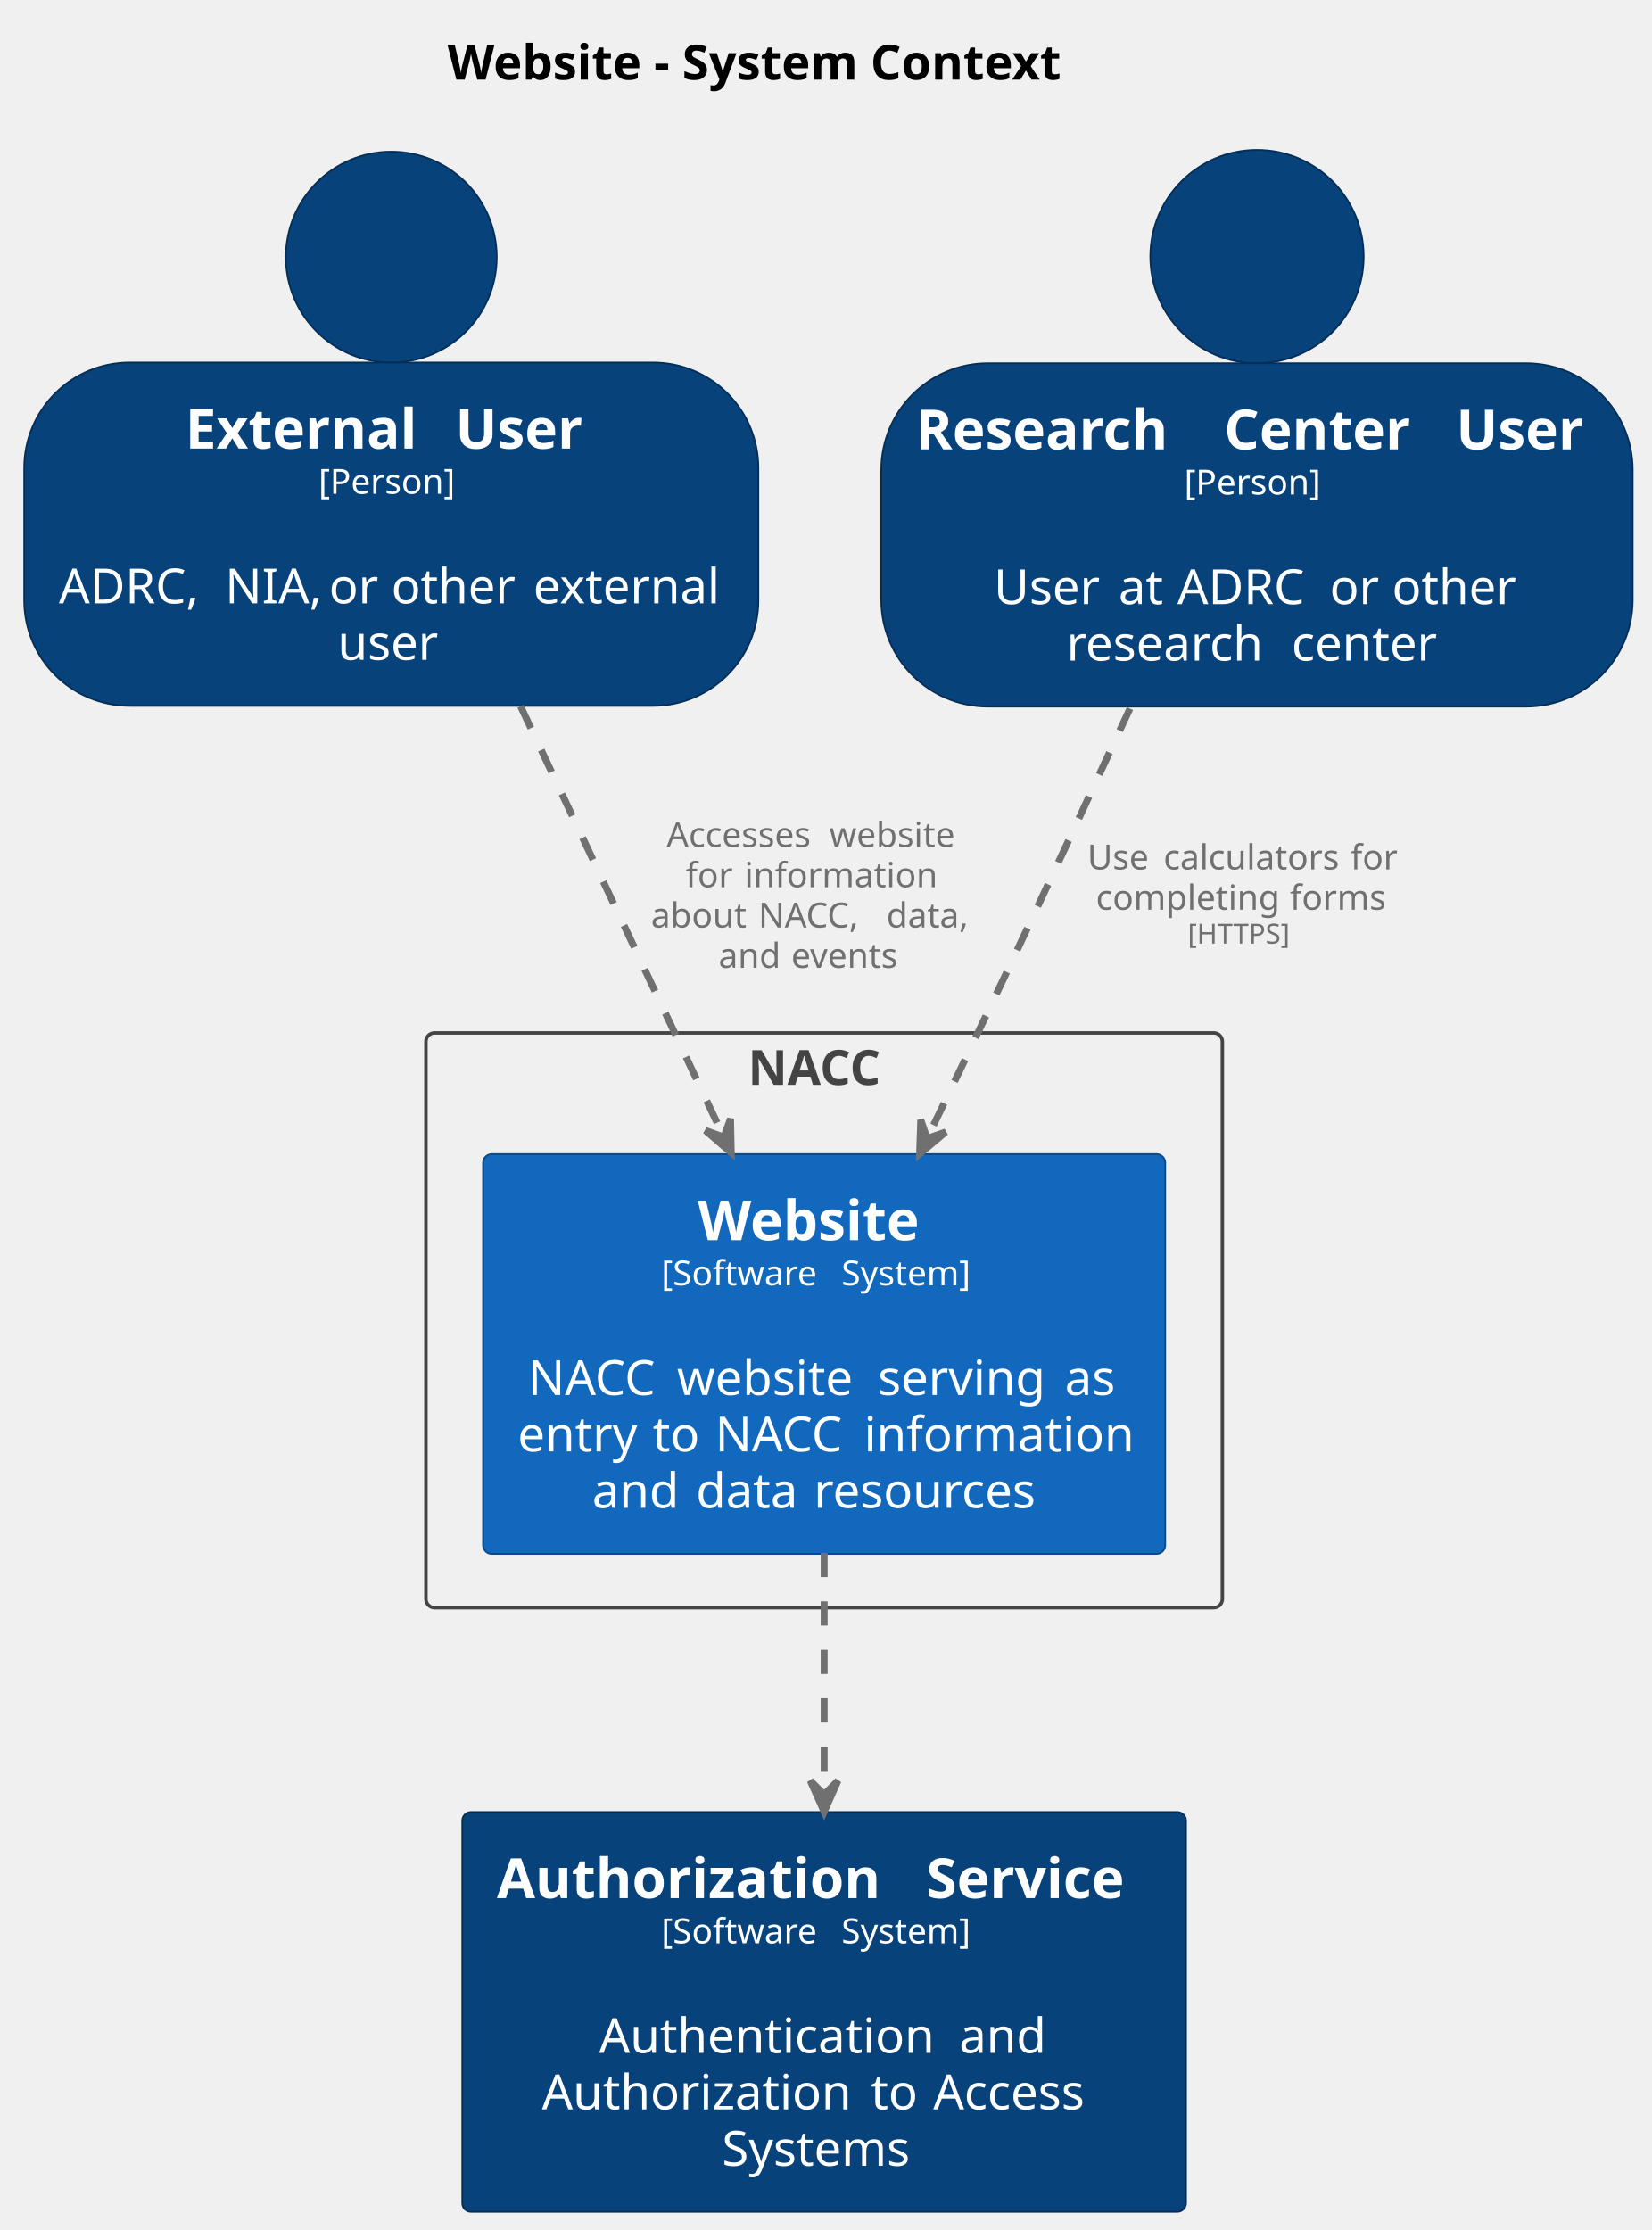
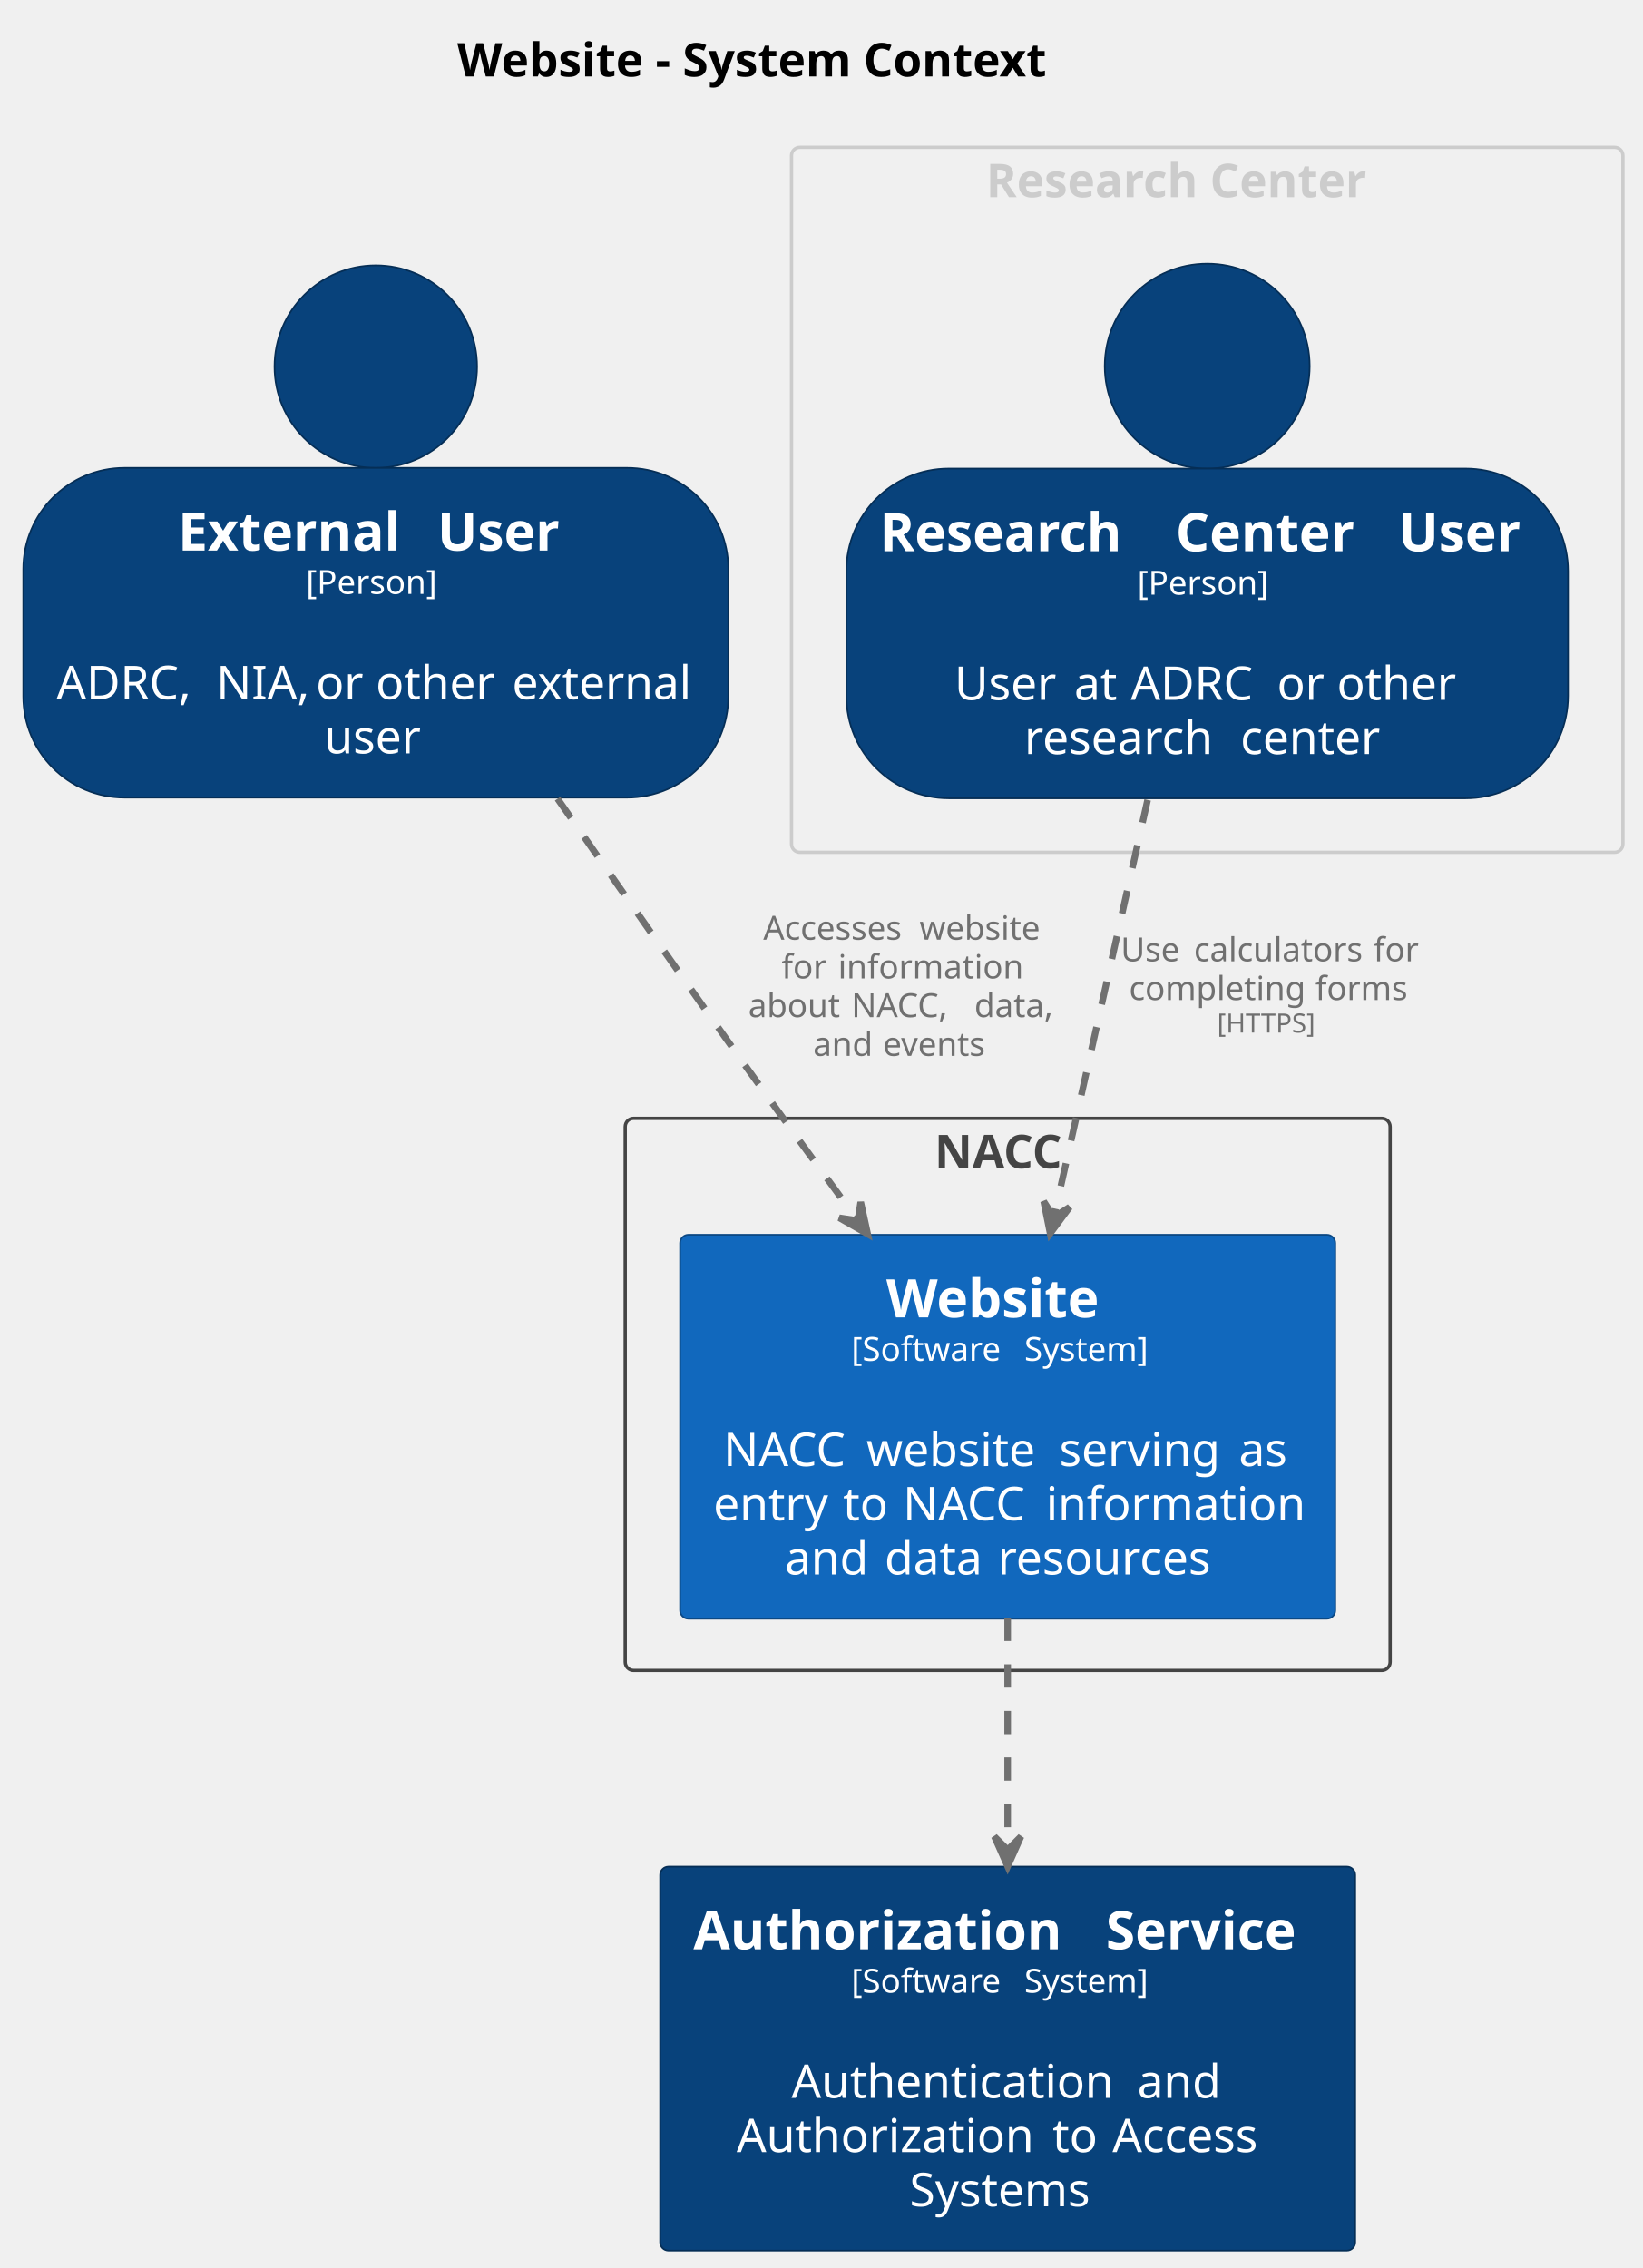
- <svg xmlns="http://www.w3.org/2000/svg" contentStyleType="text/css" height="644px" preserveAspectRatio="none" style="width:477px;height:644px;background:#FFFFFF;" version="1.1" viewBox="0 0 477 644" width="477px" zoomAndPan="magnify">
+ <svg xmlns="http://www.w3.org/2000/svg" contentStyleType="text/css" height="682px" preserveAspectRatio="none" style="width:494px;height:682px;background:#FFFFFF;" version="1.1" viewBox="0 0 494 682" width="494px" zoomAndPan="magnify">
  <defs />
  <g>
-     <text fill="#000000" font-family="sans-serif" font-size="14" font-weight="bold" lengthAdjust="spacing" textLength="205" x="129.25" y="22.995">Website - System Context</text>
+     <text fill="#000000" font-family="sans-serif" font-size="14" font-weight="bold" lengthAdjust="spacing" textLength="205" x="137.5" y="22.995">Website - System Context</text>
    <g id="cluster_NACC">
-       <rect fill="none" height="166" rx="2.5" ry="2.5" style="stroke:#444444;stroke-width:1.0;" width="230" x="123" y="298.297" />
-       <text fill="#444444" font-family="sans-serif" font-size="14" font-weight="bold" lengthAdjust="spacing" textLength="44" x="216" y="313.292">NACC</text>
+       <rect fill="none" height="166" rx="2.5" ry="2.5" style="stroke:#444444;stroke-width:1.0;" width="230" x="188" y="336.297" />
+       <text fill="#444444" font-family="sans-serif" font-size="14" font-weight="bold" lengthAdjust="spacing" textLength="44" x="281" y="351.292">NACC</text>
+     </g>
+     <g id="cluster_Research Center">
+       <rect fill="none" height="212" rx="2.5" ry="2.5" style="stroke:#CCCCCC;stroke-width:1.0;" width="250" x="238" y="44.297" />
+       <text fill="#CCCCCC" font-family="sans-serif" font-size="14" font-weight="bold" lengthAdjust="spacing" textLength="133" x="296.5" y="59.292">Research Center</text>
    </g>
    <g id="elem_Website">
-       <rect fill="#1168BD" height="115.453" rx="2.5" ry="2.5" style="stroke:#0B4884;stroke-width:0.5;" width="197" x="139.5" y="333.297" />
-       <text fill="#FFFFFF" font-family="sans-serif" font-size="16" font-weight="bold" lengthAdjust="spacing" textLength="73" x="201.5" y="358.148">Website</text>
-       <text fill="#FFFFFF" font-family="sans-serif" font-size="10" lengthAdjust="spacing" textLength="49" x="191" y="371.204">[Software</text>
-       <text fill="#FFFFFF" font-family="sans-serif" font-size="10" lengthAdjust="spacing" textLength="3" x="240" y="371.204"> </text>
-       <text fill="#FFFFFF" font-family="sans-serif" font-size="10" lengthAdjust="spacing" textLength="42" x="243" y="371.204">System]</text>
-       <text fill="#FFFFFF" font-family="sans-serif" font-size="14" lengthAdjust="spacing" textLength="4" x="236" y="386.558"> </text>
-       <text fill="#FFFFFF" font-family="sans-serif" font-size="14" lengthAdjust="spacing" textLength="39" x="152.5" y="402.854">NACC</text>
-       <text fill="#FFFFFF" font-family="sans-serif" font-size="14" lengthAdjust="spacing" textLength="4" x="191.5" y="402.854"> </text>
-       <text fill="#FFFFFF" font-family="sans-serif" font-size="14" lengthAdjust="spacing" textLength="54" x="195.5" y="402.854">website</text>
-       <text fill="#FFFFFF" font-family="sans-serif" font-size="14" lengthAdjust="spacing" textLength="4" x="249.5" y="402.854"> </text>
-       <text fill="#FFFFFF" font-family="sans-serif" font-size="14" lengthAdjust="spacing" textLength="50" x="253.5" y="402.854">serving</text>
-       <text fill="#FFFFFF" font-family="sans-serif" font-size="14" lengthAdjust="spacing" textLength="4" x="303.5" y="402.854"> </text>
-       <text fill="#FFFFFF" font-family="sans-serif" font-size="14" lengthAdjust="spacing" textLength="16" x="307.5" y="402.854">as</text>
-       <text fill="#FFFFFF" font-family="sans-serif" font-size="14" lengthAdjust="spacing" textLength="35" x="149.5" y="419.151">entry</text>
-       <text fill="#FFFFFF" font-family="sans-serif" font-size="14" lengthAdjust="spacing" textLength="4" x="184.5" y="419.151"> </text>
-       <text fill="#FFFFFF" font-family="sans-serif" font-size="14" lengthAdjust="spacing" textLength="14" x="188.5" y="419.151">to</text>
-       <text fill="#FFFFFF" font-family="sans-serif" font-size="14" lengthAdjust="spacing" textLength="4" x="202.5" y="419.151"> </text>
-       <text fill="#FFFFFF" font-family="sans-serif" font-size="14" lengthAdjust="spacing" textLength="39" x="206.5" y="419.151">NACC</text>
-       <text fill="#FFFFFF" font-family="sans-serif" font-size="14" lengthAdjust="spacing" textLength="4" x="245.5" y="419.151"> </text>
-       <text fill="#FFFFFF" font-family="sans-serif" font-size="14" lengthAdjust="spacing" textLength="77" x="249.5" y="419.151">information</text>
-       <text fill="#FFFFFF" font-family="sans-serif" font-size="14" lengthAdjust="spacing" textLength="26" x="171" y="435.448">and</text>
-       <text fill="#FFFFFF" font-family="sans-serif" font-size="14" lengthAdjust="spacing" textLength="4" x="197" y="435.448"> </text>
-       <text fill="#FFFFFF" font-family="sans-serif" font-size="14" lengthAdjust="spacing" textLength="30" x="201" y="435.448">data</text>
-       <text fill="#FFFFFF" font-family="sans-serif" font-size="14" lengthAdjust="spacing" textLength="4" x="231" y="435.448"> </text>
-       <text fill="#FFFFFF" font-family="sans-serif" font-size="14" lengthAdjust="spacing" textLength="70" x="235" y="435.448">resources</text>
+       <rect fill="#1168BD" height="115.453" rx="2.5" ry="2.5" style="stroke:#0B4884;stroke-width:0.5;" width="197" x="204.5" y="371.297" />
+       <text fill="#FFFFFF" font-family="sans-serif" font-size="16" font-weight="bold" lengthAdjust="spacing" textLength="73" x="266.5" y="396.148">Website</text>
+       <text fill="#FFFFFF" font-family="sans-serif" font-size="10" lengthAdjust="spacing" textLength="49" x="256" y="409.204">[Software</text>
+       <text fill="#FFFFFF" font-family="sans-serif" font-size="10" lengthAdjust="spacing" textLength="3" x="305" y="409.204"> </text>
+       <text fill="#FFFFFF" font-family="sans-serif" font-size="10" lengthAdjust="spacing" textLength="42" x="308" y="409.204">System]</text>
+       <text fill="#FFFFFF" font-family="sans-serif" font-size="14" lengthAdjust="spacing" textLength="4" x="301" y="424.558"> </text>
+       <text fill="#FFFFFF" font-family="sans-serif" font-size="14" lengthAdjust="spacing" textLength="39" x="217.5" y="440.854">NACC</text>
+       <text fill="#FFFFFF" font-family="sans-serif" font-size="14" lengthAdjust="spacing" textLength="4" x="256.5" y="440.854"> </text>
+       <text fill="#FFFFFF" font-family="sans-serif" font-size="14" lengthAdjust="spacing" textLength="54" x="260.5" y="440.854">website</text>
+       <text fill="#FFFFFF" font-family="sans-serif" font-size="14" lengthAdjust="spacing" textLength="4" x="314.5" y="440.854"> </text>
+       <text fill="#FFFFFF" font-family="sans-serif" font-size="14" lengthAdjust="spacing" textLength="50" x="318.5" y="440.854">serving</text>
+       <text fill="#FFFFFF" font-family="sans-serif" font-size="14" lengthAdjust="spacing" textLength="4" x="368.5" y="440.854"> </text>
+       <text fill="#FFFFFF" font-family="sans-serif" font-size="14" lengthAdjust="spacing" textLength="16" x="372.5" y="440.854">as</text>
+       <text fill="#FFFFFF" font-family="sans-serif" font-size="14" lengthAdjust="spacing" textLength="35" x="214.5" y="457.151">entry</text>
+       <text fill="#FFFFFF" font-family="sans-serif" font-size="14" lengthAdjust="spacing" textLength="4" x="249.5" y="457.151"> </text>
+       <text fill="#FFFFFF" font-family="sans-serif" font-size="14" lengthAdjust="spacing" textLength="14" x="253.5" y="457.151">to</text>
+       <text fill="#FFFFFF" font-family="sans-serif" font-size="14" lengthAdjust="spacing" textLength="4" x="267.5" y="457.151"> </text>
+       <text fill="#FFFFFF" font-family="sans-serif" font-size="14" lengthAdjust="spacing" textLength="39" x="271.5" y="457.151">NACC</text>
+       <text fill="#FFFFFF" font-family="sans-serif" font-size="14" lengthAdjust="spacing" textLength="4" x="310.5" y="457.151"> </text>
+       <text fill="#FFFFFF" font-family="sans-serif" font-size="14" lengthAdjust="spacing" textLength="77" x="314.5" y="457.151">information</text>
+       <text fill="#FFFFFF" font-family="sans-serif" font-size="14" lengthAdjust="spacing" textLength="26" x="236" y="473.448">and</text>
+       <text fill="#FFFFFF" font-family="sans-serif" font-size="14" lengthAdjust="spacing" textLength="4" x="262" y="473.448"> </text>
+       <text fill="#FFFFFF" font-family="sans-serif" font-size="14" lengthAdjust="spacing" textLength="30" x="266" y="473.448">data</text>
+       <text fill="#FFFFFF" font-family="sans-serif" font-size="14" lengthAdjust="spacing" textLength="4" x="296" y="473.448"> </text>
+       <text fill="#FFFFFF" font-family="sans-serif" font-size="14" lengthAdjust="spacing" textLength="70" x="300" y="473.448">resources</text>
+     </g>
+     <g id="elem_ResearchCenterUser">
+       <ellipse cx="363" cy="110.101" fill="#08427B" rx="30.804" ry="30.804" style="stroke:#052E56;stroke-width:0.5;" />
+       <rect fill="#08427B" height="99.156" rx="30.804" ry="30.804" style="stroke:#052E56;stroke-width:0.5;" width="217" x="254.5" y="140.905" />
+       <text fill="#FFFFFF" font-family="sans-serif" font-size="16" font-weight="bold" lengthAdjust="spacing" textLength="83" x="264.5" y="165.757">Research</text>
+       <text fill="#FFFFFF" font-family="sans-serif" font-size="16" font-weight="bold" lengthAdjust="spacing" textLength="6" x="347.5" y="165.757"> </text>
+       <text fill="#FFFFFF" font-family="sans-serif" font-size="16" font-weight="bold" lengthAdjust="spacing" textLength="61" x="353.5" y="165.757">Center</text>
+       <text fill="#FFFFFF" font-family="sans-serif" font-size="16" font-weight="bold" lengthAdjust="spacing" textLength="6" x="414.5" y="165.757"> </text>
+       <text fill="#FFFFFF" font-family="sans-serif" font-size="16" font-weight="bold" lengthAdjust="spacing" textLength="41" x="420.5" y="165.757">User</text>
+       <text fill="#FFFFFF" font-family="sans-serif" font-size="10" lengthAdjust="spacing" textLength="42" x="342" y="178.812">[Person]</text>
+       <text fill="#FFFFFF" font-family="sans-serif" font-size="14" lengthAdjust="spacing" textLength="4" x="361" y="194.166"> </text>
+       <text fill="#FFFFFF" font-family="sans-serif" font-size="14" lengthAdjust="spacing" textLength="32" x="287" y="210.463">User</text>
+       <text fill="#FFFFFF" font-family="sans-serif" font-size="14" lengthAdjust="spacing" textLength="4" x="319" y="210.463"> </text>
+       <text fill="#FFFFFF" font-family="sans-serif" font-size="14" lengthAdjust="spacing" textLength="13" x="323" y="210.463">at</text>
+       <text fill="#FFFFFF" font-family="sans-serif" font-size="14" lengthAdjust="spacing" textLength="4" x="336" y="210.463"> </text>
+       <text fill="#FFFFFF" font-family="sans-serif" font-size="14" lengthAdjust="spacing" textLength="40" x="340" y="210.463">ADRC</text>
+       <text fill="#FFFFFF" font-family="sans-serif" font-size="14" lengthAdjust="spacing" textLength="4" x="380" y="210.463"> </text>
+       <text fill="#FFFFFF" font-family="sans-serif" font-size="14" lengthAdjust="spacing" textLength="14" x="384" y="210.463">or</text>
+       <text fill="#FFFFFF" font-family="sans-serif" font-size="14" lengthAdjust="spacing" textLength="4" x="398" y="210.463"> </text>
+       <text fill="#FFFFFF" font-family="sans-serif" font-size="14" lengthAdjust="spacing" textLength="37" x="402" y="210.463">other</text>
+       <text fill="#FFFFFF" font-family="sans-serif" font-size="14" lengthAdjust="spacing" textLength="61" x="308" y="226.76">research</text>
+       <text fill="#FFFFFF" font-family="sans-serif" font-size="14" lengthAdjust="spacing" textLength="4" x="369" y="226.76"> </text>
+       <text fill="#FFFFFF" font-family="sans-serif" font-size="14" lengthAdjust="spacing" textLength="45" x="373" y="226.76">center</text>
    </g>
    <g id="elem_AuthorizationService">
-       <rect fill="#08427B" height="115.453" rx="2.5" ry="2.5" style="stroke:#052E56;stroke-width:0.5;" width="209" x="133.5" y="523.297" />
-       <text fill="#FFFFFF" font-family="sans-serif" font-size="16" font-weight="bold" lengthAdjust="spacing" textLength="118" x="143.5" y="548.148">Authorization</text>
-       <text fill="#FFFFFF" font-family="sans-serif" font-size="16" font-weight="bold" lengthAdjust="spacing" textLength="6" x="261.5" y="548.148"> </text>
-       <text fill="#FFFFFF" font-family="sans-serif" font-size="16" font-weight="bold" lengthAdjust="spacing" textLength="65" x="267.5" y="548.148">Service</text>
-       <text fill="#FFFFFF" font-family="sans-serif" font-size="10" lengthAdjust="spacing" textLength="49" x="191" y="561.204">[Software</text>
-       <text fill="#FFFFFF" font-family="sans-serif" font-size="10" lengthAdjust="spacing" textLength="3" x="240" y="561.204"> </text>
-       <text fill="#FFFFFF" font-family="sans-serif" font-size="10" lengthAdjust="spacing" textLength="42" x="243" y="561.204">System]</text>
-       <text fill="#FFFFFF" font-family="sans-serif" font-size="14" lengthAdjust="spacing" textLength="4" x="236" y="576.558"> </text>
-       <text fill="#FFFFFF" font-family="sans-serif" font-size="14" lengthAdjust="spacing" textLength="100" x="173" y="592.855">Authentication</text>
-       <text fill="#FFFFFF" font-family="sans-serif" font-size="14" lengthAdjust="spacing" textLength="4" x="273" y="592.855"> </text>
-       <text fill="#FFFFFF" font-family="sans-serif" font-size="14" lengthAdjust="spacing" textLength="26" x="277" y="592.855">and</text>
-       <text fill="#FFFFFF" font-family="sans-serif" font-size="14" lengthAdjust="spacing" textLength="91" x="156.5" y="609.151">Authorization</text>
-       <text fill="#FFFFFF" font-family="sans-serif" font-size="14" lengthAdjust="spacing" textLength="4" x="247.5" y="609.151"> </text>
-       <text fill="#FFFFFF" font-family="sans-serif" font-size="14" lengthAdjust="spacing" textLength="14" x="251.5" y="609.151">to</text>
-       <text fill="#FFFFFF" font-family="sans-serif" font-size="14" lengthAdjust="spacing" textLength="4" x="265.5" y="609.151"> </text>
-       <text fill="#FFFFFF" font-family="sans-serif" font-size="14" lengthAdjust="spacing" textLength="50" x="269.5" y="609.151">Access</text>
-       <text fill="#FFFFFF" font-family="sans-serif" font-size="14" lengthAdjust="spacing" textLength="59" x="208.5" y="625.448">Systems</text>
+       <rect fill="#08427B" height="115.453" rx="2.5" ry="2.5" style="stroke:#052E56;stroke-width:0.5;" width="209" x="198.5" y="561.297" />
+       <text fill="#FFFFFF" font-family="sans-serif" font-size="16" font-weight="bold" lengthAdjust="spacing" textLength="118" x="208.5" y="586.148">Authorization</text>
+       <text fill="#FFFFFF" font-family="sans-serif" font-size="16" font-weight="bold" lengthAdjust="spacing" textLength="6" x="326.5" y="586.148"> </text>
+       <text fill="#FFFFFF" font-family="sans-serif" font-size="16" font-weight="bold" lengthAdjust="spacing" textLength="65" x="332.5" y="586.148">Service</text>
+       <text fill="#FFFFFF" font-family="sans-serif" font-size="10" lengthAdjust="spacing" textLength="49" x="256" y="599.204">[Software</text>
+       <text fill="#FFFFFF" font-family="sans-serif" font-size="10" lengthAdjust="spacing" textLength="3" x="305" y="599.204"> </text>
+       <text fill="#FFFFFF" font-family="sans-serif" font-size="10" lengthAdjust="spacing" textLength="42" x="308" y="599.204">System]</text>
+       <text fill="#FFFFFF" font-family="sans-serif" font-size="14" lengthAdjust="spacing" textLength="4" x="301" y="614.558"> </text>
+       <text fill="#FFFFFF" font-family="sans-serif" font-size="14" lengthAdjust="spacing" textLength="100" x="238" y="630.855">Authentication</text>
+       <text fill="#FFFFFF" font-family="sans-serif" font-size="14" lengthAdjust="spacing" textLength="4" x="338" y="630.855"> </text>
+       <text fill="#FFFFFF" font-family="sans-serif" font-size="14" lengthAdjust="spacing" textLength="26" x="342" y="630.855">and</text>
+       <text fill="#FFFFFF" font-family="sans-serif" font-size="14" lengthAdjust="spacing" textLength="91" x="221.5" y="647.151">Authorization</text>
+       <text fill="#FFFFFF" font-family="sans-serif" font-size="14" lengthAdjust="spacing" textLength="4" x="312.5" y="647.151"> </text>
+       <text fill="#FFFFFF" font-family="sans-serif" font-size="14" lengthAdjust="spacing" textLength="14" x="316.5" y="647.151">to</text>
+       <text fill="#FFFFFF" font-family="sans-serif" font-size="14" lengthAdjust="spacing" textLength="4" x="330.5" y="647.151"> </text>
+       <text fill="#FFFFFF" font-family="sans-serif" font-size="14" lengthAdjust="spacing" textLength="50" x="334.5" y="647.151">Access</text>
+       <text fill="#FFFFFF" font-family="sans-serif" font-size="14" lengthAdjust="spacing" textLength="59" x="273.5" y="663.448">Systems</text>
    </g>
    <g id="elem_ExternalUser">
-       <ellipse cx="113" cy="74.244" fill="#08427B" rx="30.447" ry="30.447" style="stroke:#052E56;stroke-width:0.5;" />
-       <rect fill="#08427B" height="99.156" rx="30.447" ry="30.447" style="stroke:#052E56;stroke-width:0.5;" width="212" x="7" y="104.691" />
-       <text fill="#FFFFFF" font-family="sans-serif" font-size="16" font-weight="bold" lengthAdjust="spacing" textLength="72" x="53.5" y="129.543">External</text>
-       <text fill="#FFFFFF" font-family="sans-serif" font-size="16" font-weight="bold" lengthAdjust="spacing" textLength="6" x="125.5" y="129.543"> </text>
-       <text fill="#FFFFFF" font-family="sans-serif" font-size="16" font-weight="bold" lengthAdjust="spacing" textLength="41" x="131.5" y="129.543">User</text>
-       <text fill="#FFFFFF" font-family="sans-serif" font-size="10" lengthAdjust="spacing" textLength="42" x="92" y="142.599">[Person]</text>
-       <text fill="#FFFFFF" font-family="sans-serif" font-size="14" lengthAdjust="spacing" textLength="4" x="111" y="157.952"> </text>
-       <text fill="#FFFFFF" font-family="sans-serif" font-size="14" lengthAdjust="spacing" textLength="44" x="17" y="174.249">ADRC,</text>
-       <text fill="#FFFFFF" font-family="sans-serif" font-size="14" lengthAdjust="spacing" textLength="4" x="61" y="174.249"> </text>
-       <text fill="#FFFFFF" font-family="sans-serif" font-size="14" lengthAdjust="spacing" textLength="26" x="65" y="174.249">NIA,</text>
-       <text fill="#FFFFFF" font-family="sans-serif" font-size="14" lengthAdjust="spacing" textLength="4" x="91" y="174.249"> </text>
-       <text fill="#FFFFFF" font-family="sans-serif" font-size="14" lengthAdjust="spacing" textLength="14" x="95" y="174.249">or</text>
-       <text fill="#FFFFFF" font-family="sans-serif" font-size="14" lengthAdjust="spacing" textLength="4" x="109" y="174.249"> </text>
-       <text fill="#FFFFFF" font-family="sans-serif" font-size="14" lengthAdjust="spacing" textLength="37" x="113" y="174.249">other</text>
-       <text fill="#FFFFFF" font-family="sans-serif" font-size="14" lengthAdjust="spacing" textLength="4" x="150" y="174.249"> </text>
-       <text fill="#FFFFFF" font-family="sans-serif" font-size="14" lengthAdjust="spacing" textLength="55" x="154" y="174.249">external</text>
-       <text fill="#FFFFFF" font-family="sans-serif" font-size="14" lengthAdjust="spacing" textLength="31" x="97.5" y="190.546">user</text>
-     </g>
-     <g id="elem_ResearchCenterUser">
-       <ellipse cx="363" cy="74.101" fill="#08427B" rx="30.804" ry="30.804" style="stroke:#052E56;stroke-width:0.5;" />
-       <rect fill="#08427B" height="99.156" rx="30.804" ry="30.804" style="stroke:#052E56;stroke-width:0.5;" width="217" x="254.5" y="104.905" />
-       <text fill="#FFFFFF" font-family="sans-serif" font-size="16" font-weight="bold" lengthAdjust="spacing" textLength="83" x="264.5" y="129.757">Research</text>
-       <text fill="#FFFFFF" font-family="sans-serif" font-size="16" font-weight="bold" lengthAdjust="spacing" textLength="6" x="347.5" y="129.757"> </text>
-       <text fill="#FFFFFF" font-family="sans-serif" font-size="16" font-weight="bold" lengthAdjust="spacing" textLength="61" x="353.5" y="129.757">Center</text>
-       <text fill="#FFFFFF" font-family="sans-serif" font-size="16" font-weight="bold" lengthAdjust="spacing" textLength="6" x="414.5" y="129.757"> </text>
-       <text fill="#FFFFFF" font-family="sans-serif" font-size="16" font-weight="bold" lengthAdjust="spacing" textLength="41" x="420.5" y="129.757">User</text>
-       <text fill="#FFFFFF" font-family="sans-serif" font-size="10" lengthAdjust="spacing" textLength="42" x="342" y="142.812">[Person]</text>
-       <text fill="#FFFFFF" font-family="sans-serif" font-size="14" lengthAdjust="spacing" textLength="4" x="361" y="158.166"> </text>
-       <text fill="#FFFFFF" font-family="sans-serif" font-size="14" lengthAdjust="spacing" textLength="32" x="287" y="174.463">User</text>
-       <text fill="#FFFFFF" font-family="sans-serif" font-size="14" lengthAdjust="spacing" textLength="4" x="319" y="174.463"> </text>
-       <text fill="#FFFFFF" font-family="sans-serif" font-size="14" lengthAdjust="spacing" textLength="13" x="323" y="174.463">at</text>
-       <text fill="#FFFFFF" font-family="sans-serif" font-size="14" lengthAdjust="spacing" textLength="4" x="336" y="174.463"> </text>
-       <text fill="#FFFFFF" font-family="sans-serif" font-size="14" lengthAdjust="spacing" textLength="40" x="340" y="174.463">ADRC</text>
-       <text fill="#FFFFFF" font-family="sans-serif" font-size="14" lengthAdjust="spacing" textLength="4" x="380" y="174.463"> </text>
-       <text fill="#FFFFFF" font-family="sans-serif" font-size="14" lengthAdjust="spacing" textLength="14" x="384" y="174.463">or</text>
-       <text fill="#FFFFFF" font-family="sans-serif" font-size="14" lengthAdjust="spacing" textLength="4" x="398" y="174.463"> </text>
-       <text fill="#FFFFFF" font-family="sans-serif" font-size="14" lengthAdjust="spacing" textLength="37" x="402" y="174.463">other</text>
-       <text fill="#FFFFFF" font-family="sans-serif" font-size="14" lengthAdjust="spacing" textLength="61" x="308" y="190.76">research</text>
-       <text fill="#FFFFFF" font-family="sans-serif" font-size="14" lengthAdjust="spacing" textLength="4" x="369" y="190.76"> </text>
-       <text fill="#FFFFFF" font-family="sans-serif" font-size="14" lengthAdjust="spacing" textLength="45" x="373" y="190.76">center</text>
+       <ellipse cx="113" cy="110.244" fill="#08427B" rx="30.447" ry="30.447" style="stroke:#052E56;stroke-width:0.5;" />
+       <rect fill="#08427B" height="99.156" rx="30.447" ry="30.447" style="stroke:#052E56;stroke-width:0.5;" width="212" x="7" y="140.691" />
+       <text fill="#FFFFFF" font-family="sans-serif" font-size="16" font-weight="bold" lengthAdjust="spacing" textLength="72" x="53.5" y="165.543">External</text>
+       <text fill="#FFFFFF" font-family="sans-serif" font-size="16" font-weight="bold" lengthAdjust="spacing" textLength="6" x="125.5" y="165.543"> </text>
+       <text fill="#FFFFFF" font-family="sans-serif" font-size="16" font-weight="bold" lengthAdjust="spacing" textLength="41" x="131.5" y="165.543">User</text>
+       <text fill="#FFFFFF" font-family="sans-serif" font-size="10" lengthAdjust="spacing" textLength="42" x="92" y="178.599">[Person]</text>
+       <text fill="#FFFFFF" font-family="sans-serif" font-size="14" lengthAdjust="spacing" textLength="4" x="111" y="193.952"> </text>
+       <text fill="#FFFFFF" font-family="sans-serif" font-size="14" lengthAdjust="spacing" textLength="44" x="17" y="210.249">ADRC,</text>
+       <text fill="#FFFFFF" font-family="sans-serif" font-size="14" lengthAdjust="spacing" textLength="4" x="61" y="210.249"> </text>
+       <text fill="#FFFFFF" font-family="sans-serif" font-size="14" lengthAdjust="spacing" textLength="26" x="65" y="210.249">NIA,</text>
+       <text fill="#FFFFFF" font-family="sans-serif" font-size="14" lengthAdjust="spacing" textLength="4" x="91" y="210.249"> </text>
+       <text fill="#FFFFFF" font-family="sans-serif" font-size="14" lengthAdjust="spacing" textLength="14" x="95" y="210.249">or</text>
+       <text fill="#FFFFFF" font-family="sans-serif" font-size="14" lengthAdjust="spacing" textLength="4" x="109" y="210.249"> </text>
+       <text fill="#FFFFFF" font-family="sans-serif" font-size="14" lengthAdjust="spacing" textLength="37" x="113" y="210.249">other</text>
+       <text fill="#FFFFFF" font-family="sans-serif" font-size="14" lengthAdjust="spacing" textLength="4" x="150" y="210.249"> </text>
+       <text fill="#FFFFFF" font-family="sans-serif" font-size="14" lengthAdjust="spacing" textLength="55" x="154" y="210.249">external</text>
+       <text fill="#FFFFFF" font-family="sans-serif" font-size="14" lengthAdjust="spacing" textLength="31" x="97.5" y="226.546">user</text>
    </g>
    <g id="link_Website_AuthorizationService">
-       <path d="M238,448.457 C238,470.467 238,495.747 238,518.207 " fill="none" id="Website-to-AuthorizationService" style="stroke:#707070;stroke-width:2.0;stroke-dasharray:7.0,7.0;" />
-       <polygon fill="#707070" points="238,523.247,242,514.247,238,518.247,234,514.247,238,523.247" style="stroke:#707070;stroke-width:2.0;" />
-       <text fill="#000000" font-family="sans-serif" font-size="10" lengthAdjust="spacing" textLength="3" x="239" y="490.579"> </text>
+       <path d="M303,486.457 C303,508.467 303,533.747 303,556.207 " fill="none" id="Website-to-AuthorizationService" style="stroke:#707070;stroke-width:2.0;stroke-dasharray:7.0,7.0;" />
+       <polygon fill="#707070" points="303,561.247,307,552.247,303,556.247,299,552.247,303,561.247" style="stroke:#707070;stroke-width:2.0;" />
+       <text fill="#000000" font-family="sans-serif" font-size="10" lengthAdjust="spacing" textLength="3" x="304" y="528.579"> </text>
    </g>
    <g id="link_ExternalUser_Website">
-       <path d="M150.33,203.947 C169.06,243.647 191.41,291.017 208.85,327.997 " fill="none" id="ExternalUser-to-Website" style="stroke:#707070;stroke-width:2.0;stroke-dasharray:7.0,7.0;" />
-       <polygon fill="#707070" points="211.17,332.917,210.962,323.07,209.043,328.392,203.721,326.473,211.17,332.917" style="stroke:#707070;stroke-width:2.0;" />
-       <text fill="#707070" font-family="sans-serif" font-size="10" lengthAdjust="spacing" textLength="44" x="192.5" y="244.579">Accesses</text>
-       <text fill="#707070" font-family="sans-serif" font-size="10" lengthAdjust="spacing" textLength="3" x="236.5" y="244.579"> </text>
-       <text fill="#707070" font-family="sans-serif" font-size="10" lengthAdjust="spacing" textLength="37" x="239.5" y="244.579">website</text>
-       <text fill="#707070" font-family="sans-serif" font-size="10" lengthAdjust="spacing" textLength="14" x="198" y="256.22">for</text>
-       <text fill="#707070" font-family="sans-serif" font-size="10" lengthAdjust="spacing" textLength="3" x="212" y="256.22"> </text>
-       <text fill="#707070" font-family="sans-serif" font-size="10" lengthAdjust="spacing" textLength="56" x="215" y="256.22">information</text>
-       <text fill="#707070" font-family="sans-serif" font-size="10" lengthAdjust="spacing" textLength="28" x="188" y="267.86">about</text>
-       <text fill="#707070" font-family="sans-serif" font-size="10" lengthAdjust="spacing" textLength="3" x="216" y="267.86"> </text>
-       <text fill="#707070" font-family="sans-serif" font-size="10" lengthAdjust="spacing" textLength="34" x="219" y="267.86">NACC,</text>
-       <text fill="#707070" font-family="sans-serif" font-size="10" lengthAdjust="spacing" textLength="3" x="253" y="267.86"> </text>
-       <text fill="#707070" font-family="sans-serif" font-size="10" lengthAdjust="spacing" textLength="25" x="256" y="267.86">data,</text>
-       <text fill="#707070" font-family="sans-serif" font-size="10" lengthAdjust="spacing" textLength="18" x="207.5" y="279.501">and</text>
-       <text fill="#707070" font-family="sans-serif" font-size="10" lengthAdjust="spacing" textLength="3" x="225.5" y="279.501"> </text>
-       <text fill="#707070" font-family="sans-serif" font-size="10" lengthAdjust="spacing" textLength="33" x="228.5" y="279.501">events</text>
+       <path d="M167.65,240.177 C185.47,265.847 205.45,294.367 224,320.297 C234.84,335.447 246.66,351.697 257.79,366.847 " fill="none" id="ExternalUser-to-Website" style="stroke:#707070;stroke-width:2.0;stroke-dasharray:7.0,7.0;" />
+       <polygon fill="#707070" points="260.91,371.087,258.809,361.465,257.951,367.056,252.36,366.199,260.91,371.087" style="stroke:#707070;stroke-width:2.0;" />
+       <text fill="#707070" font-family="sans-serif" font-size="10" lengthAdjust="spacing" textLength="44" x="229.5" y="282.579">Accesses</text>
+       <text fill="#707070" font-family="sans-serif" font-size="10" lengthAdjust="spacing" textLength="3" x="273.5" y="282.579"> </text>
+       <text fill="#707070" font-family="sans-serif" font-size="10" lengthAdjust="spacing" textLength="37" x="276.5" y="282.579">website</text>
+       <text fill="#707070" font-family="sans-serif" font-size="10" lengthAdjust="spacing" textLength="14" x="235" y="294.22">for</text>
+       <text fill="#707070" font-family="sans-serif" font-size="10" lengthAdjust="spacing" textLength="3" x="249" y="294.22"> </text>
+       <text fill="#707070" font-family="sans-serif" font-size="10" lengthAdjust="spacing" textLength="56" x="252" y="294.22">information</text>
+       <text fill="#707070" font-family="sans-serif" font-size="10" lengthAdjust="spacing" textLength="28" x="225" y="305.86">about</text>
+       <text fill="#707070" font-family="sans-serif" font-size="10" lengthAdjust="spacing" textLength="3" x="253" y="305.86"> </text>
+       <text fill="#707070" font-family="sans-serif" font-size="10" lengthAdjust="spacing" textLength="34" x="256" y="305.86">NACC,</text>
+       <text fill="#707070" font-family="sans-serif" font-size="10" lengthAdjust="spacing" textLength="3" x="290" y="305.86"> </text>
+       <text fill="#707070" font-family="sans-serif" font-size="10" lengthAdjust="spacing" textLength="25" x="293" y="305.86">data,</text>
+       <text fill="#707070" font-family="sans-serif" font-size="10" lengthAdjust="spacing" textLength="18" x="244.5" y="317.501">and</text>
+       <text fill="#707070" font-family="sans-serif" font-size="10" lengthAdjust="spacing" textLength="3" x="262.5" y="317.501"> </text>
+       <text fill="#707070" font-family="sans-serif" font-size="10" lengthAdjust="spacing" textLength="33" x="265.5" y="317.501">events</text>
    </g>
    <g id="link_ResearchCenterUser_Website">
-       <path d="M326.31,204.637 C314.77,229.547 301.93,257.097 290,282.297 C282.88,297.327 275.12,313.487 267.82,328.597 " fill="none" id="ResearchCenterUser-to-Website" style="stroke:#707070;stroke-width:2.0;stroke-dasharray:7.0,7.0;" />
-       <polygon fill="#707070" points="265.57,333.257,273.1,326.909,267.755,328.759,265.904,323.414,265.57,333.257" style="stroke:#707070;stroke-width:2.0;" />
-       <text fill="#707070" font-family="sans-serif" font-size="10" lengthAdjust="spacing" textLength="19" x="314" y="251.079">Use</text>
-       <text fill="#707070" font-family="sans-serif" font-size="10" lengthAdjust="spacing" textLength="3" x="333" y="251.079"> </text>
-       <text fill="#707070" font-family="sans-serif" font-size="10" lengthAdjust="spacing" textLength="51" x="336" y="251.079">calculators</text>
-       <text fill="#707070" font-family="sans-serif" font-size="10" lengthAdjust="spacing" textLength="3" x="387" y="251.079"> </text>
-       <text fill="#707070" font-family="sans-serif" font-size="10" lengthAdjust="spacing" textLength="14" x="390" y="251.079">for</text>
-       <text fill="#707070" font-family="sans-serif" font-size="10" lengthAdjust="spacing" textLength="53" x="316.5" y="262.72">completing</text>
-       <text fill="#707070" font-family="sans-serif" font-size="10" lengthAdjust="spacing" textLength="3" x="369.5" y="262.72"> </text>
-       <text fill="#707070" font-family="sans-serif" font-size="10" lengthAdjust="spacing" textLength="29" x="372.5" y="262.72">forms</text>
-       <text fill="#707070" font-family="sans-serif" font-size="8" lengthAdjust="spacing" textLength="32" x="343" y="272.504">[HTTPS]</text>
+       <path d="M345.08,240.547 C336.06,280.687 325.29,328.627 316.9,365.947 " fill="none" id="ResearchCenterUser-to-Website" style="stroke:#707070;stroke-width:2.0;stroke-dasharray:7.0,7.0;" />
+       <polygon fill="#707070" points="315.78,370.907,321.637,362.989,316.865,366.026,313.828,361.253,315.78,370.907" style="stroke:#707070;stroke-width:2.0;" />
+       <text fill="#707070" font-family="sans-serif" font-size="10" lengthAdjust="spacing" textLength="19" x="337" y="289.079">Use</text>
+       <text fill="#707070" font-family="sans-serif" font-size="10" lengthAdjust="spacing" textLength="3" x="356" y="289.079"> </text>
+       <text fill="#707070" font-family="sans-serif" font-size="10" lengthAdjust="spacing" textLength="51" x="359" y="289.079">calculators</text>
+       <text fill="#707070" font-family="sans-serif" font-size="10" lengthAdjust="spacing" textLength="3" x="410" y="289.079"> </text>
+       <text fill="#707070" font-family="sans-serif" font-size="10" lengthAdjust="spacing" textLength="14" x="413" y="289.079">for</text>
+       <text fill="#707070" font-family="sans-serif" font-size="10" lengthAdjust="spacing" textLength="53" x="339.5" y="300.72">completing</text>
+       <text fill="#707070" font-family="sans-serif" font-size="10" lengthAdjust="spacing" textLength="3" x="392.5" y="300.72"> </text>
+       <text fill="#707070" font-family="sans-serif" font-size="10" lengthAdjust="spacing" textLength="29" x="395.5" y="300.72">forms</text>
+       <text fill="#707070" font-family="sans-serif" font-size="8" lengthAdjust="spacing" textLength="32" x="366" y="310.504">[HTTPS]</text>
    </g>
  </g>
</svg>
